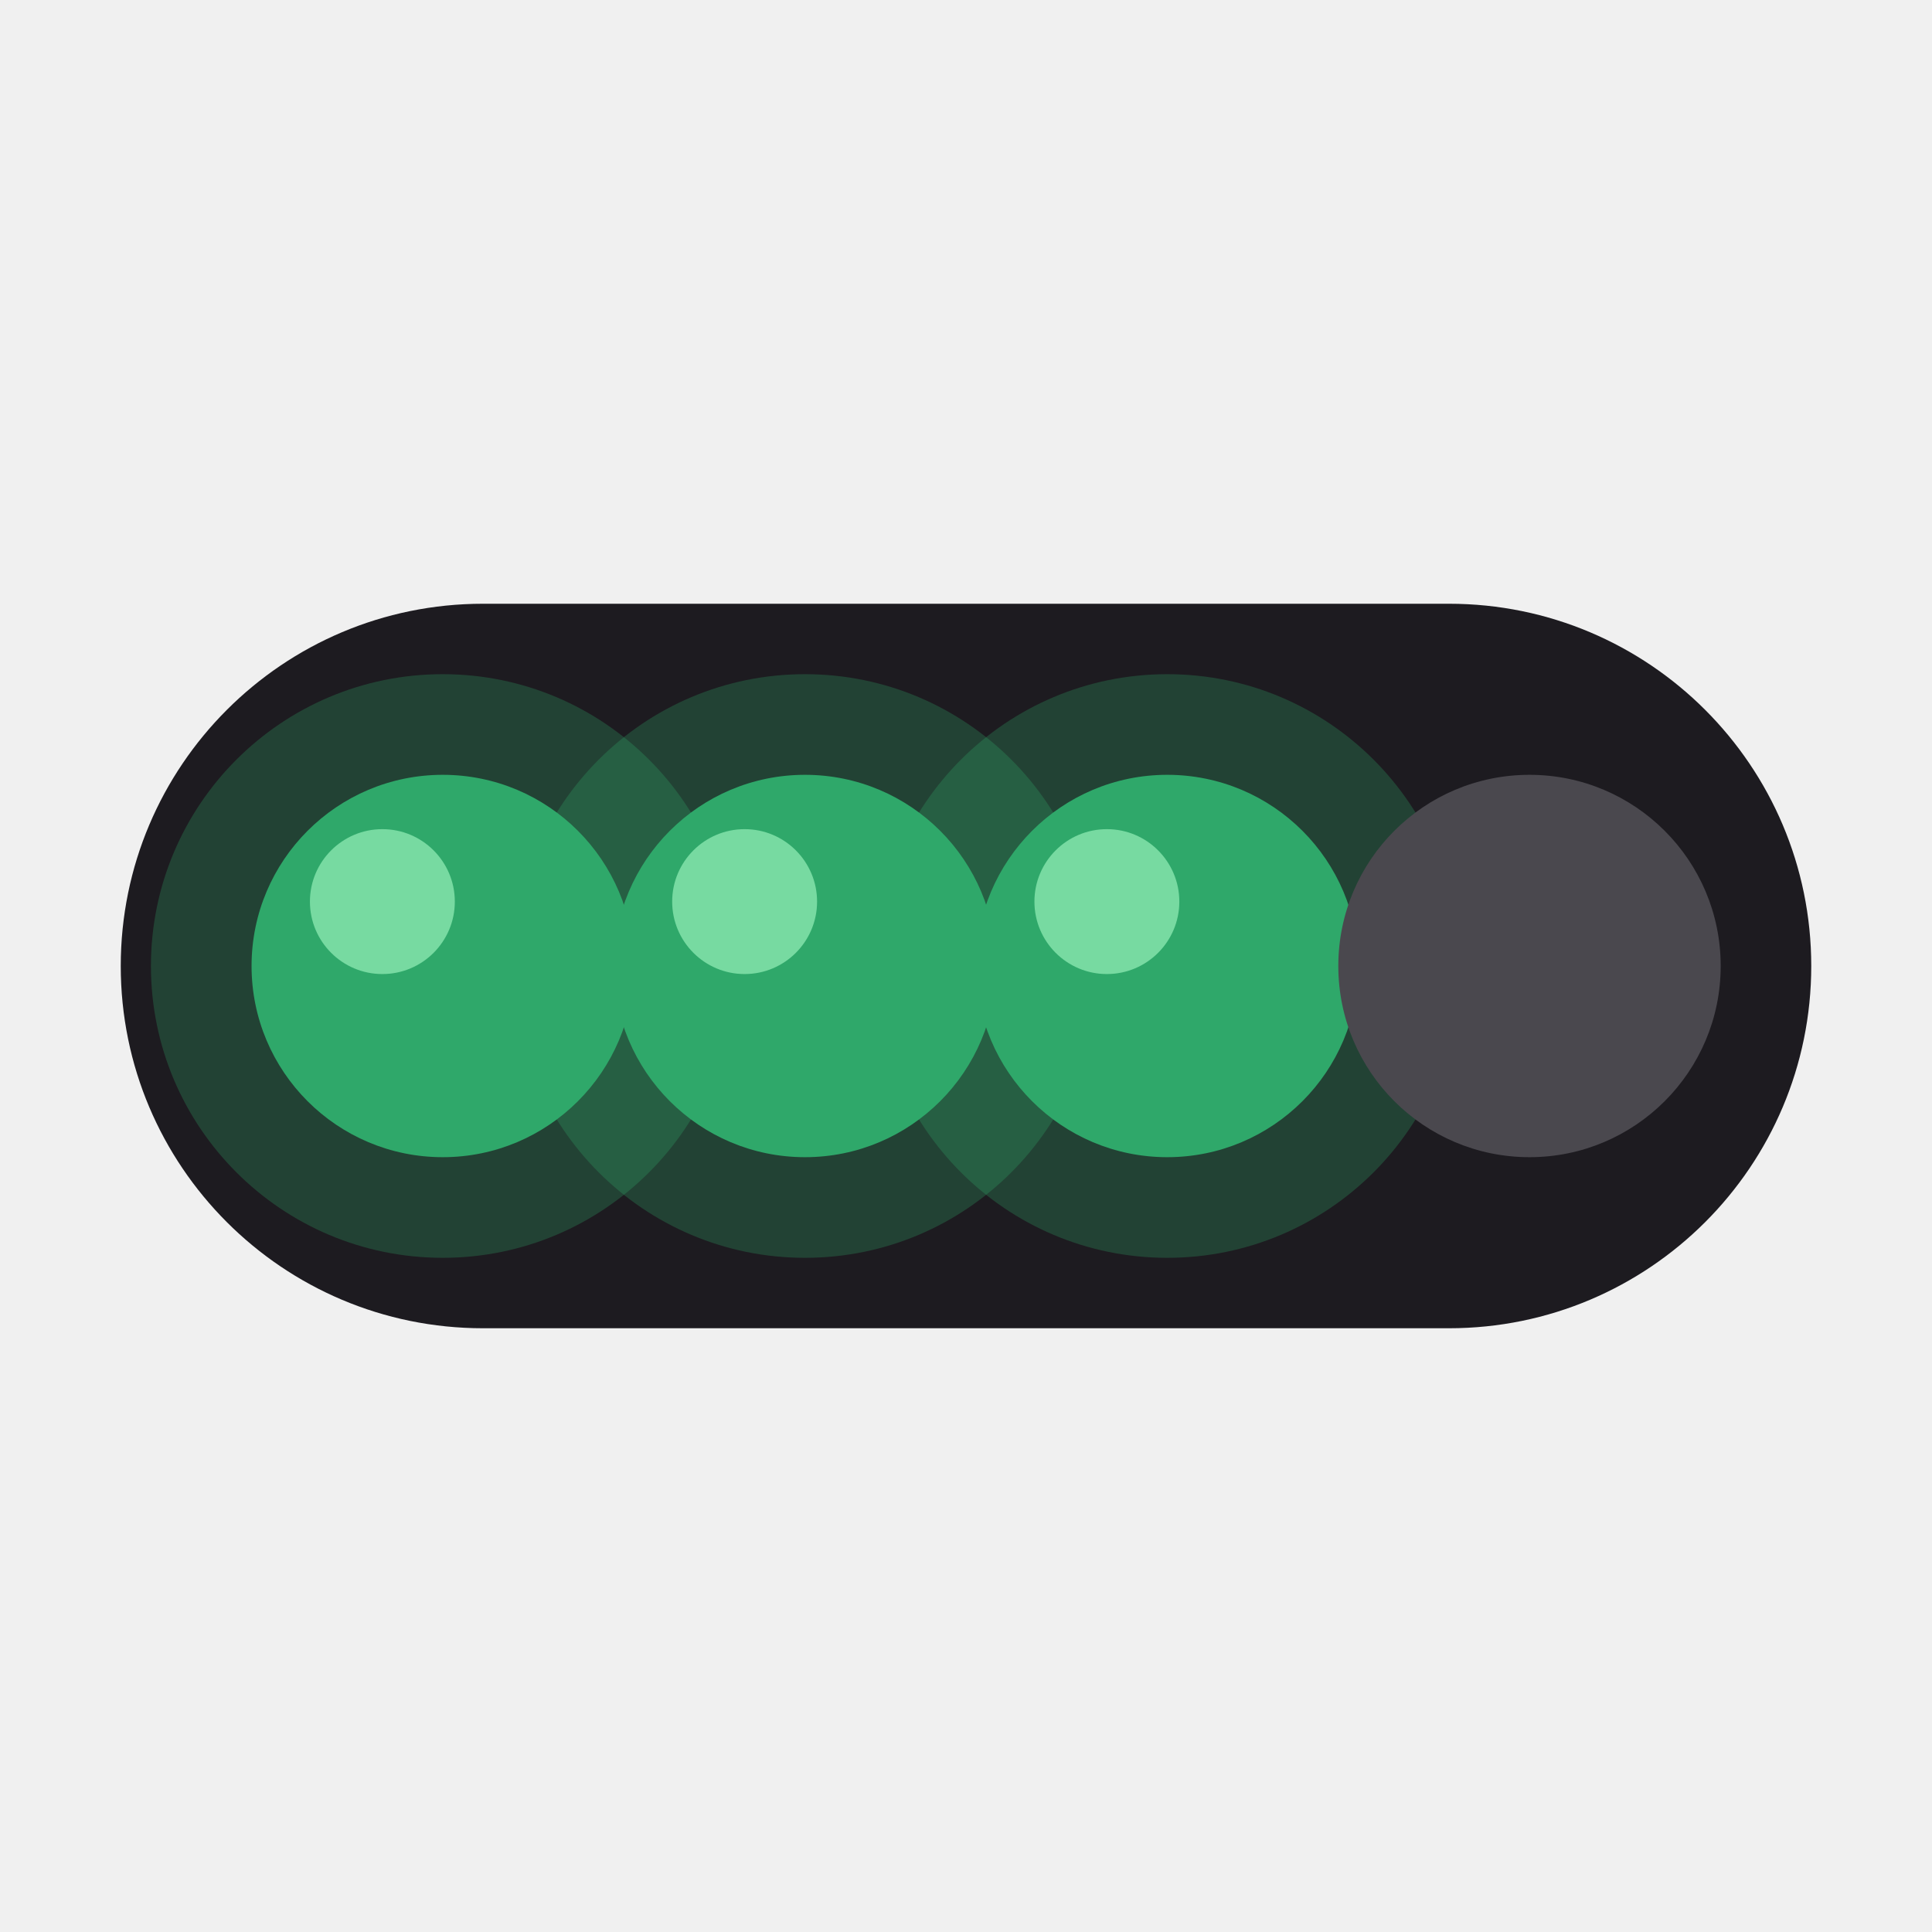
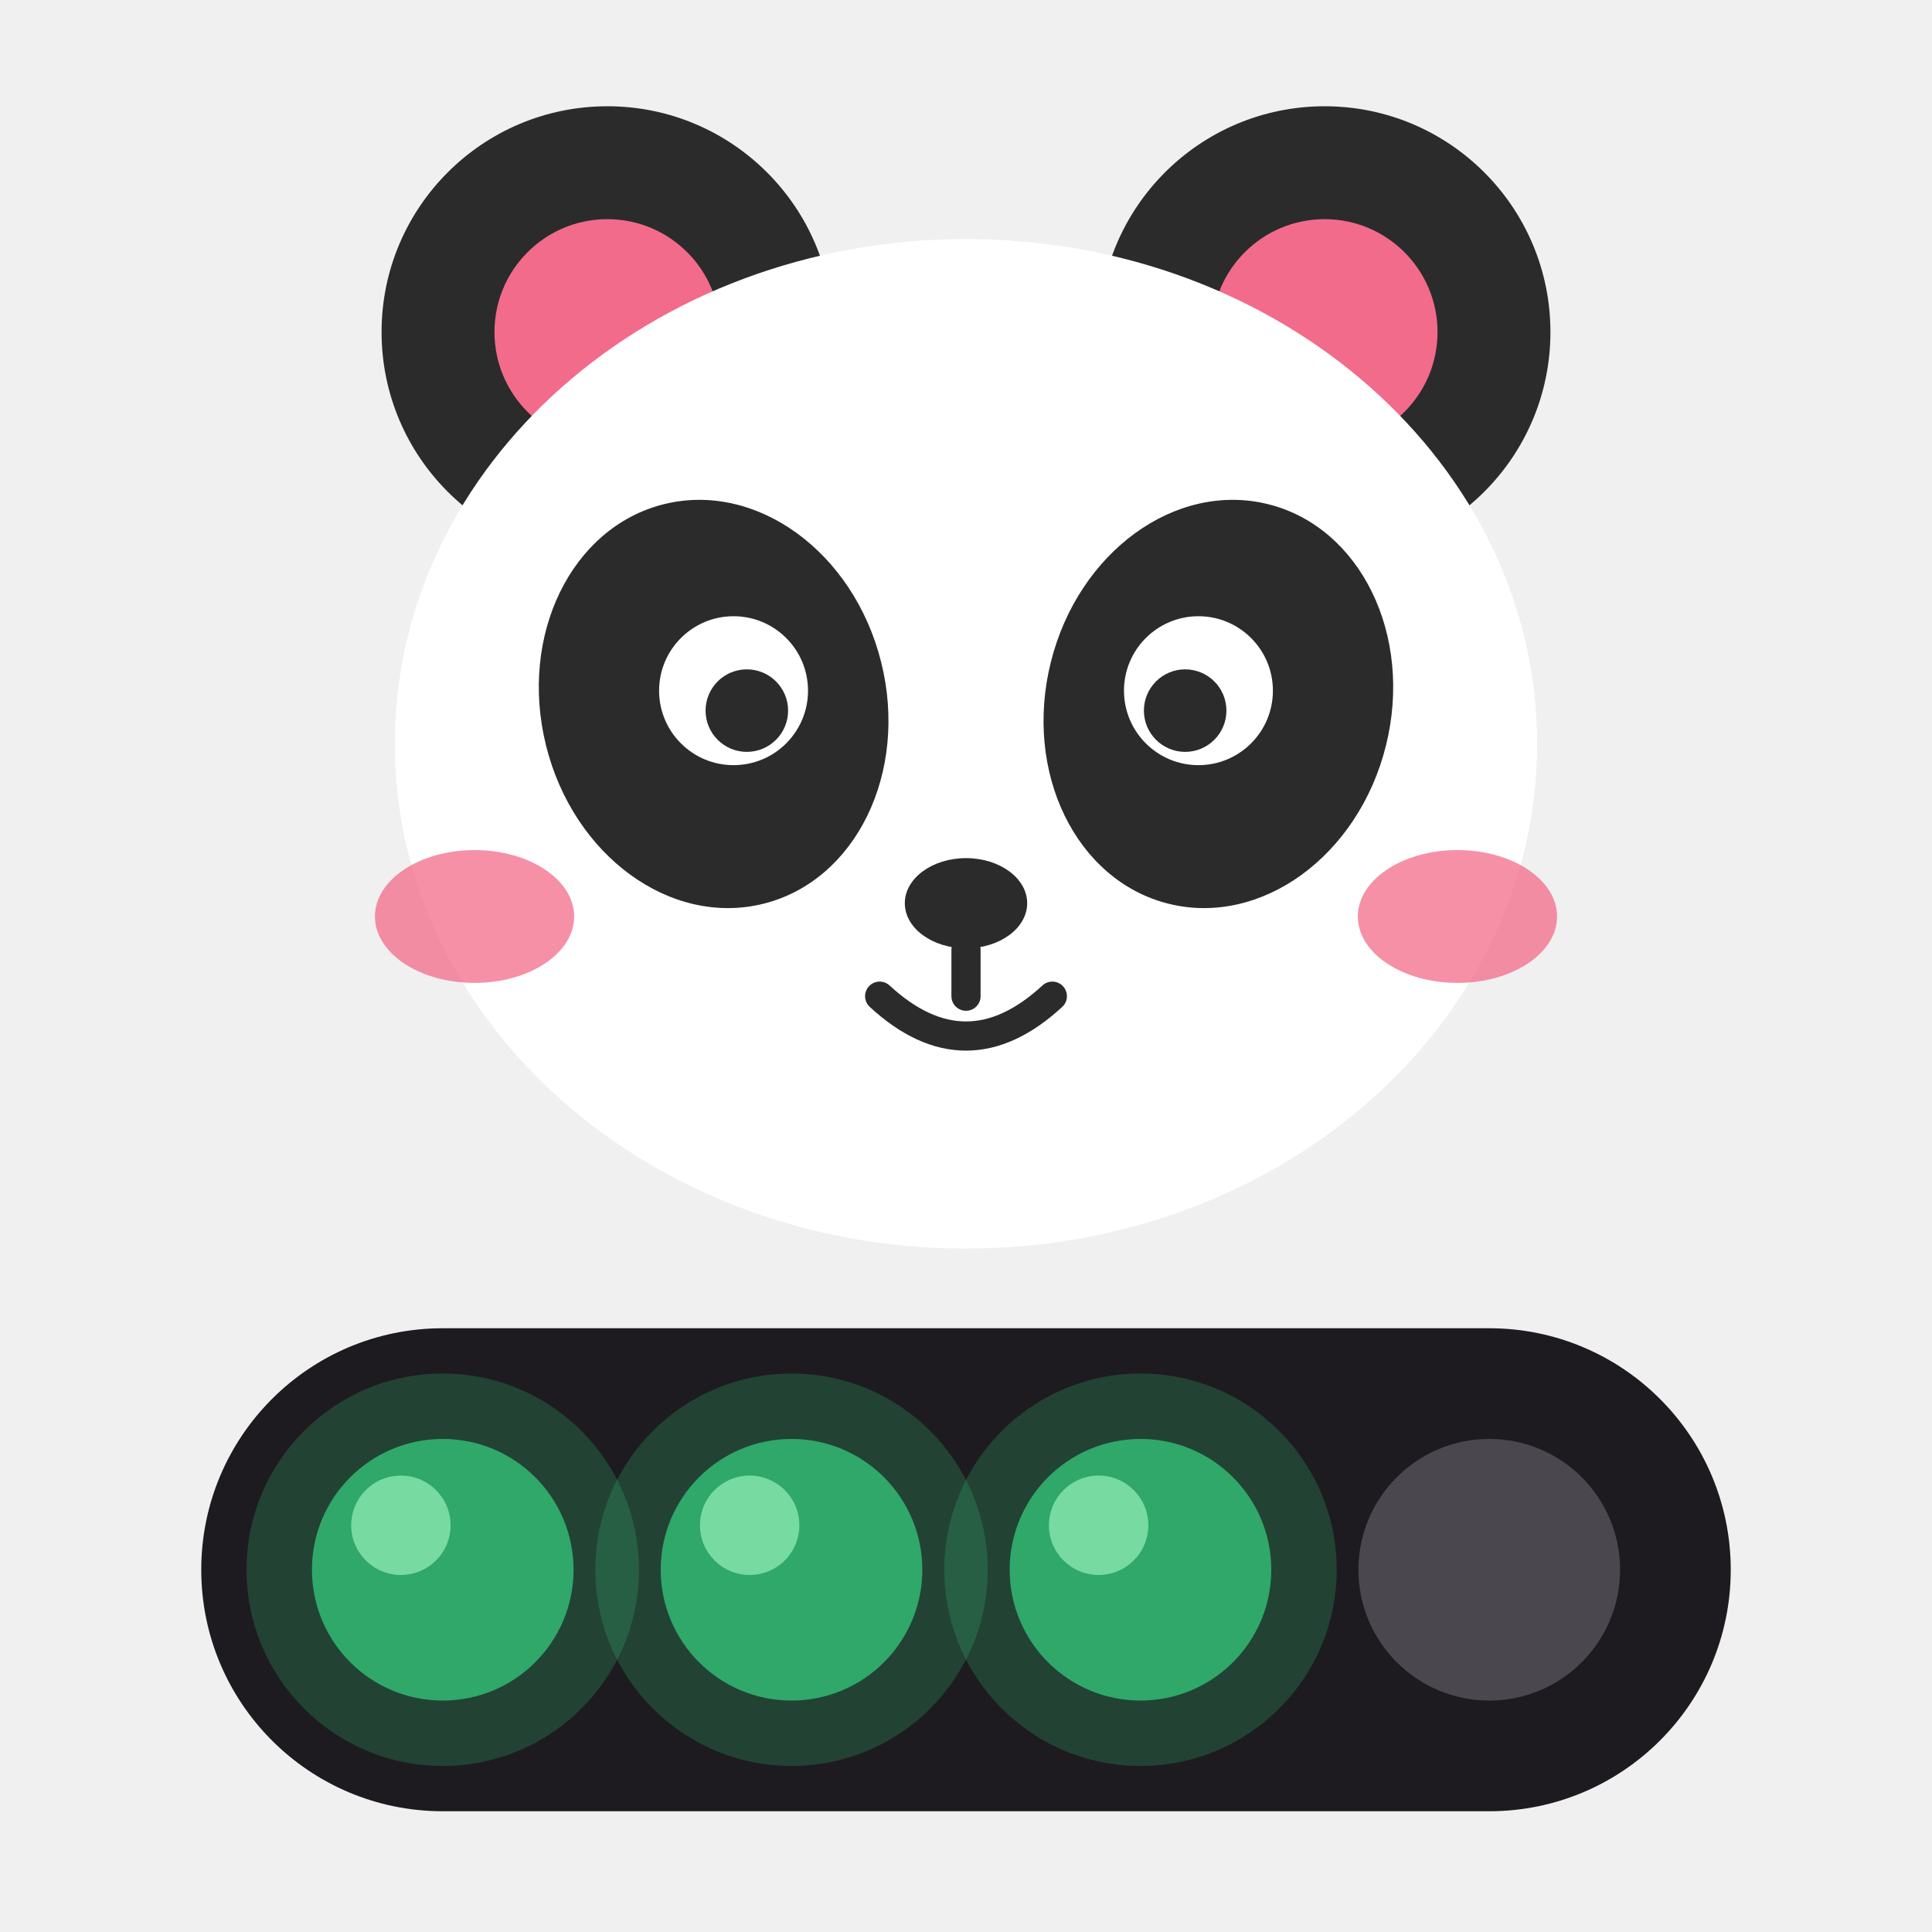
<svg xmlns="http://www.w3.org/2000/svg" viewBox="0 0 96 96" width="96" height="96">
-   <rect x="6" y="30" width="84" height="36" rx="18" fill="#1D1B20" />
-   <circle cx="22" cy="48" r="14.5" fill="#2FA86A" fill-opacity="0.28" />
-   <circle cx="40" cy="48" r="14.5" fill="#2FA86A" fill-opacity="0.28" />
-   <circle cx="58" cy="48" r="14.5" fill="#2FA86A" fill-opacity="0.28" />
-   <circle cx="22" cy="48" r="9.5" fill="#2FA86A" />
-   <circle cx="19" cy="44.8" r="3.6" fill="#7FE0A8" fill-opacity="0.9" />
-   <circle cx="40" cy="48" r="9.5" fill="#2FA86A" />
-   <circle cx="37" cy="44.8" r="3.6" fill="#7FE0A8" fill-opacity="0.9" />
-   <circle cx="58" cy="48" r="9.5" fill="#2FA86A" />
-   <circle cx="55" cy="44.8" r="3.6" fill="#7FE0A8" fill-opacity="0.9" />
-   <circle cx="76" cy="48" r="9.5" fill="#4A484E" />
+   <circle cx="30.18" cy="16.5" r="11.22" fill="#2B2B2B" />
+   <circle cx="65.82" cy="16.5" r="11.22" fill="#2B2B2B" />
+   <circle cx="30.18" cy="16.5" r="5.61" fill="#F26B8A" />
+   <circle cx="65.82" cy="16.5" r="5.61" fill="#F26B8A" />
+   <ellipse cx="48" cy="36.96" rx="28.38" ry="25.08" fill="#FFFFFF" />
+   <ellipse cx="35.46" cy="34.98" rx="8.58" ry="10.23" fill="#2B2B2B" transform="rotate(-14 35.46 34.98)" />
+   <ellipse cx="60.54" cy="34.98" rx="8.58" ry="10.23" fill="#2B2B2B" transform="rotate(14 60.54 34.98)" />
+   <circle cx="36.45" cy="34.32" r="3.7" fill="#FFFFFF" />
+   <circle cx="59.55" cy="34.32" r="3.7" fill="#FFFFFF" />
+   <circle cx="37.11" cy="35.31" r="2.05" fill="#2B2B2B" />
+   <circle cx="58.89" cy="35.31" r="2.05" fill="#2B2B2B" />
+   <ellipse cx="23.58" cy="45.54" rx="4.95" ry="3.3" fill="#F26B8A" fill-opacity="0.75" />
+   <ellipse cx="72.42" cy="45.54" rx="4.95" ry="3.3" fill="#F26B8A" fill-opacity="0.75" />
+   <ellipse cx="48" cy="44.88" rx="3.04" ry="2.24" fill="#2B2B2B" />
+   <path d="M48.00 47.19 v2.31" fill="none" stroke="#2B2B2B" stroke-width="1.45" stroke-linecap="round" />
+   <path d="M43.71 49.50 q4.29 3.96 8.58 0" fill="none" stroke="#2B2B2B" stroke-width="1.45" stroke-linecap="round" />
+   <rect x="10" y="66" width="76" height="24" rx="12" fill="#1D1B20" />
+   <circle cx="22" cy="78" r="9.75" fill="#2FA86A" fill-opacity="0.28" />
+   <circle cx="39.33" cy="78" r="9.75" fill="#2FA86A" fill-opacity="0.28" />
+   <circle cx="56.67" cy="78" r="9.75" fill="#2FA86A" fill-opacity="0.28" />
+   <circle cx="22" cy="78" r="6.5" fill="#2FA86A" />
+   <circle cx="19.92" cy="75.79" r="2.47" fill="#7FE0A8" fill-opacity="0.9" />
+   <circle cx="39.33" cy="78" r="6.5" fill="#2FA86A" />
+   <circle cx="37.25" cy="75.79" r="2.47" fill="#7FE0A8" fill-opacity="0.9" />
+   <circle cx="56.67" cy="78" r="6.5" fill="#2FA86A" />
+   <circle cx="54.59" cy="75.79" r="2.47" fill="#7FE0A8" fill-opacity="0.9" />
+   <circle cx="74" cy="78" r="6.5" fill="#4A484E" />
</svg>
